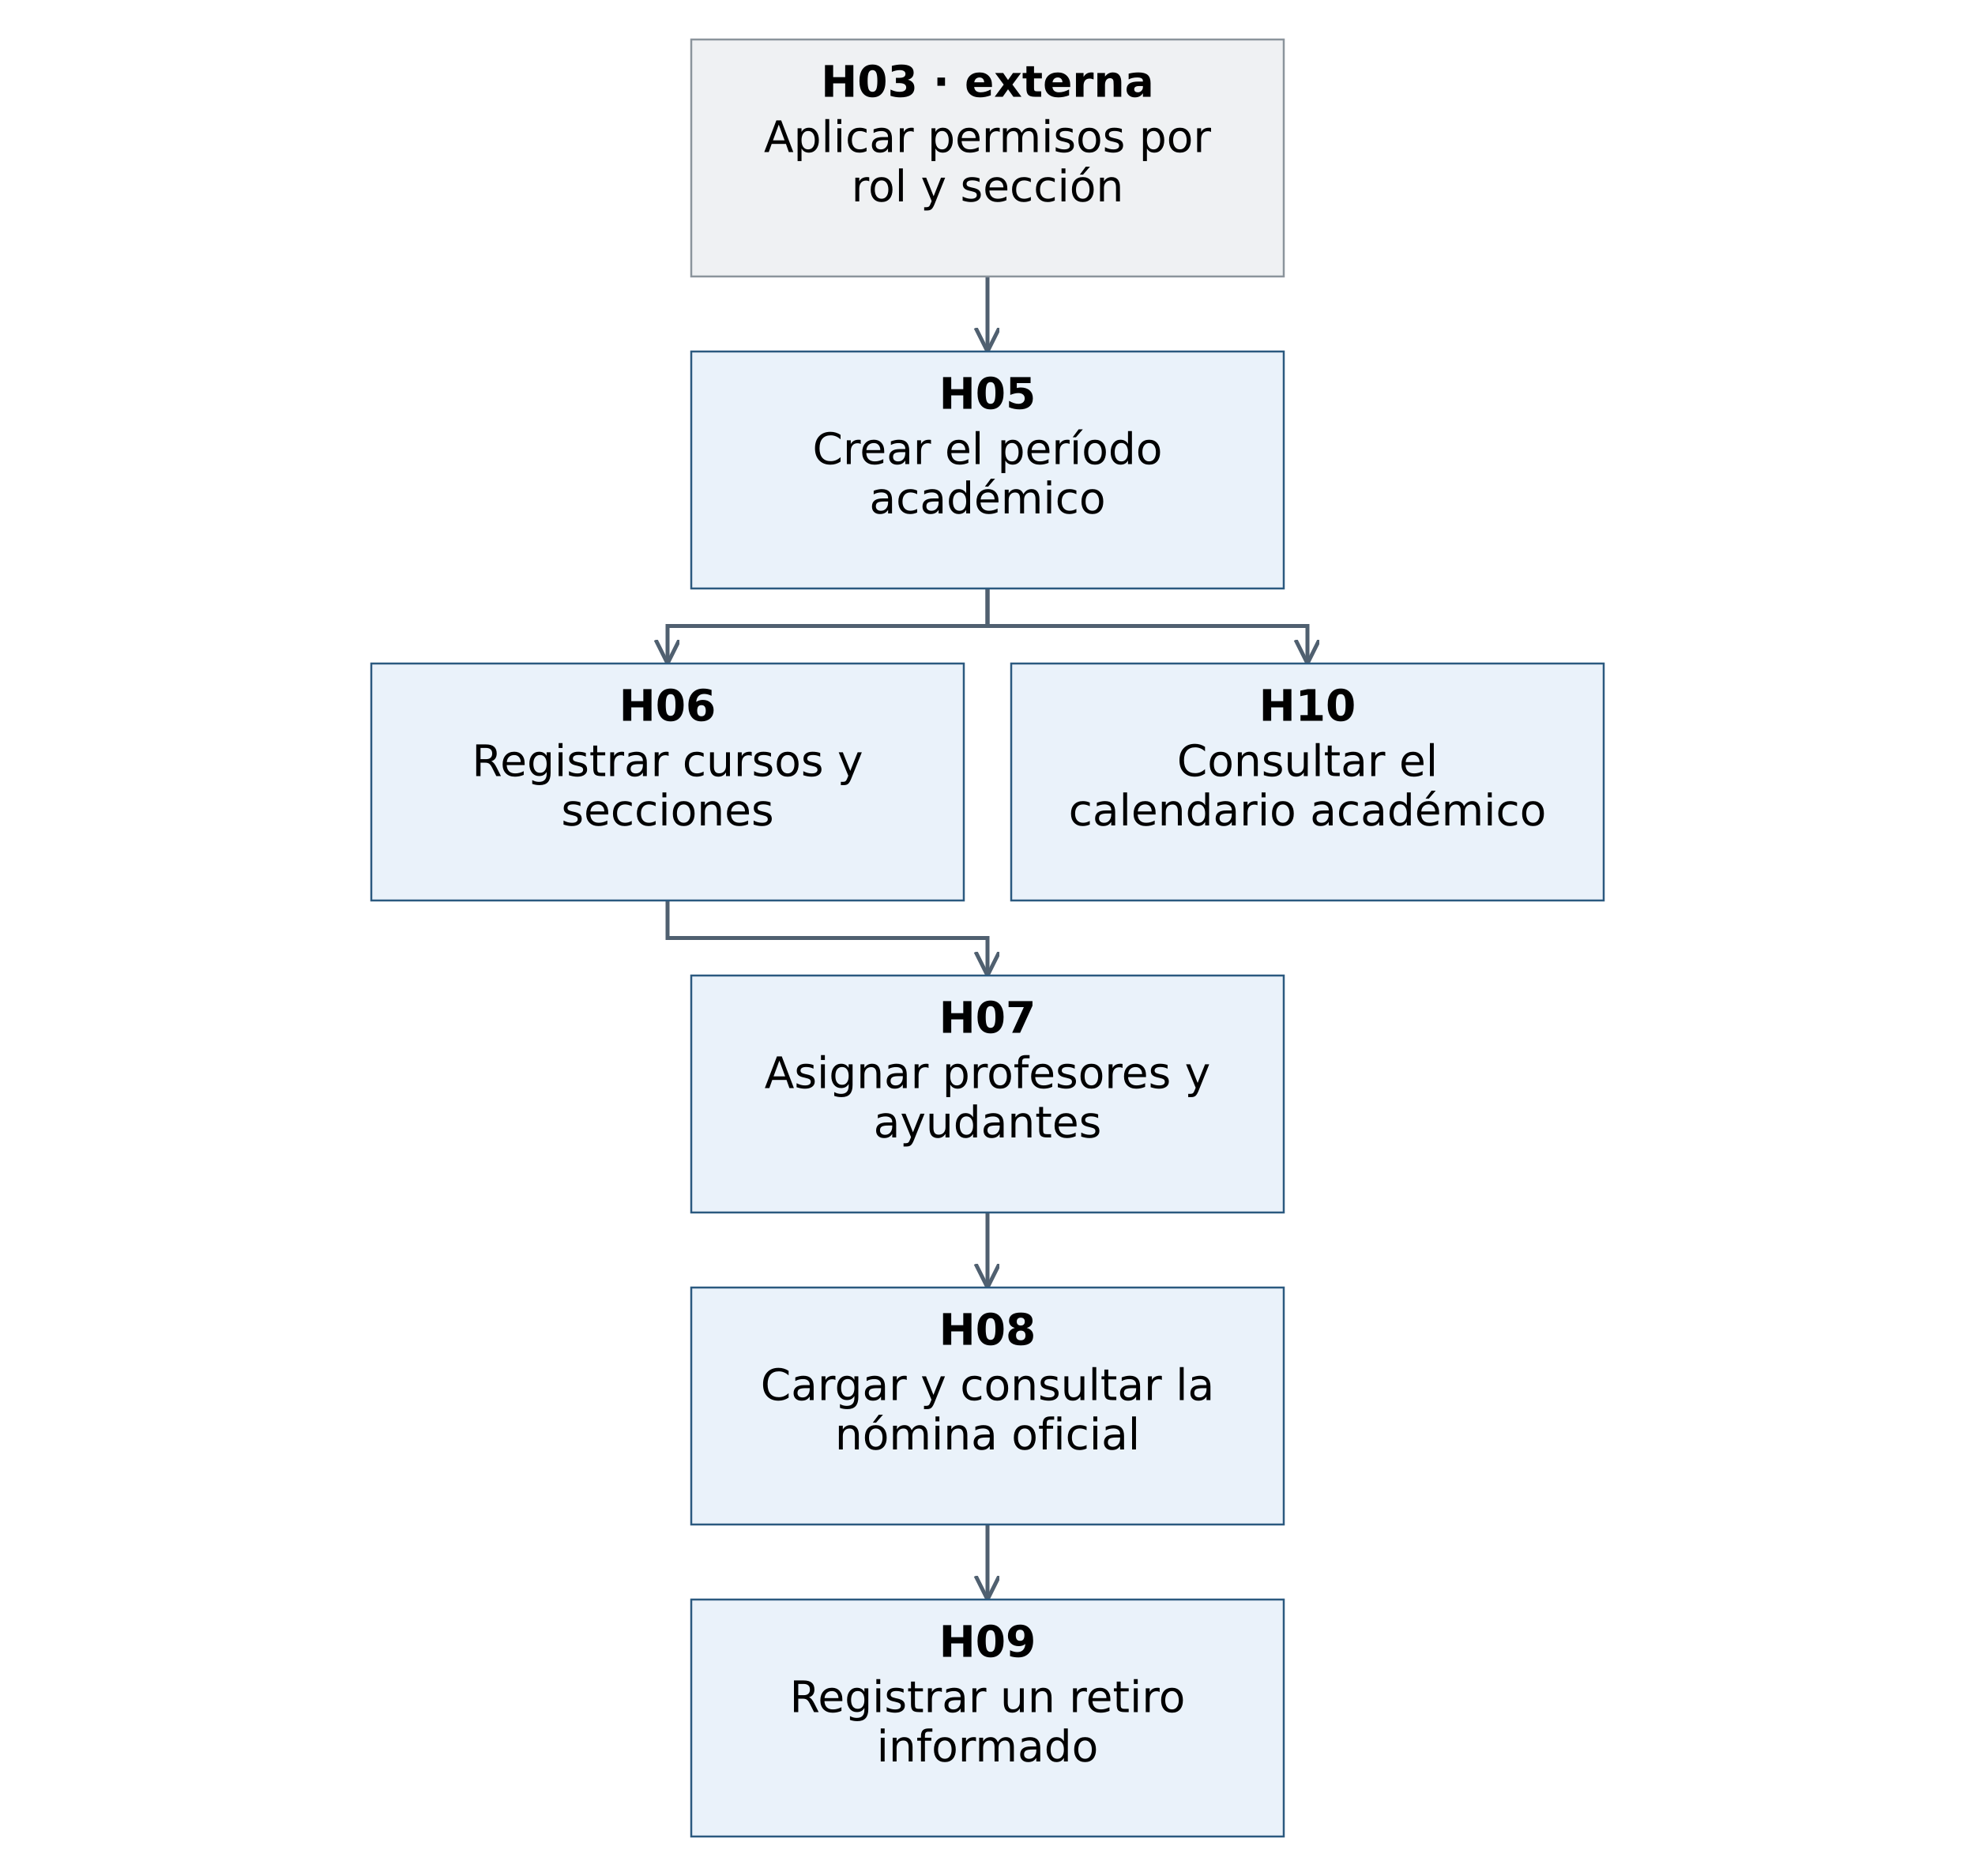
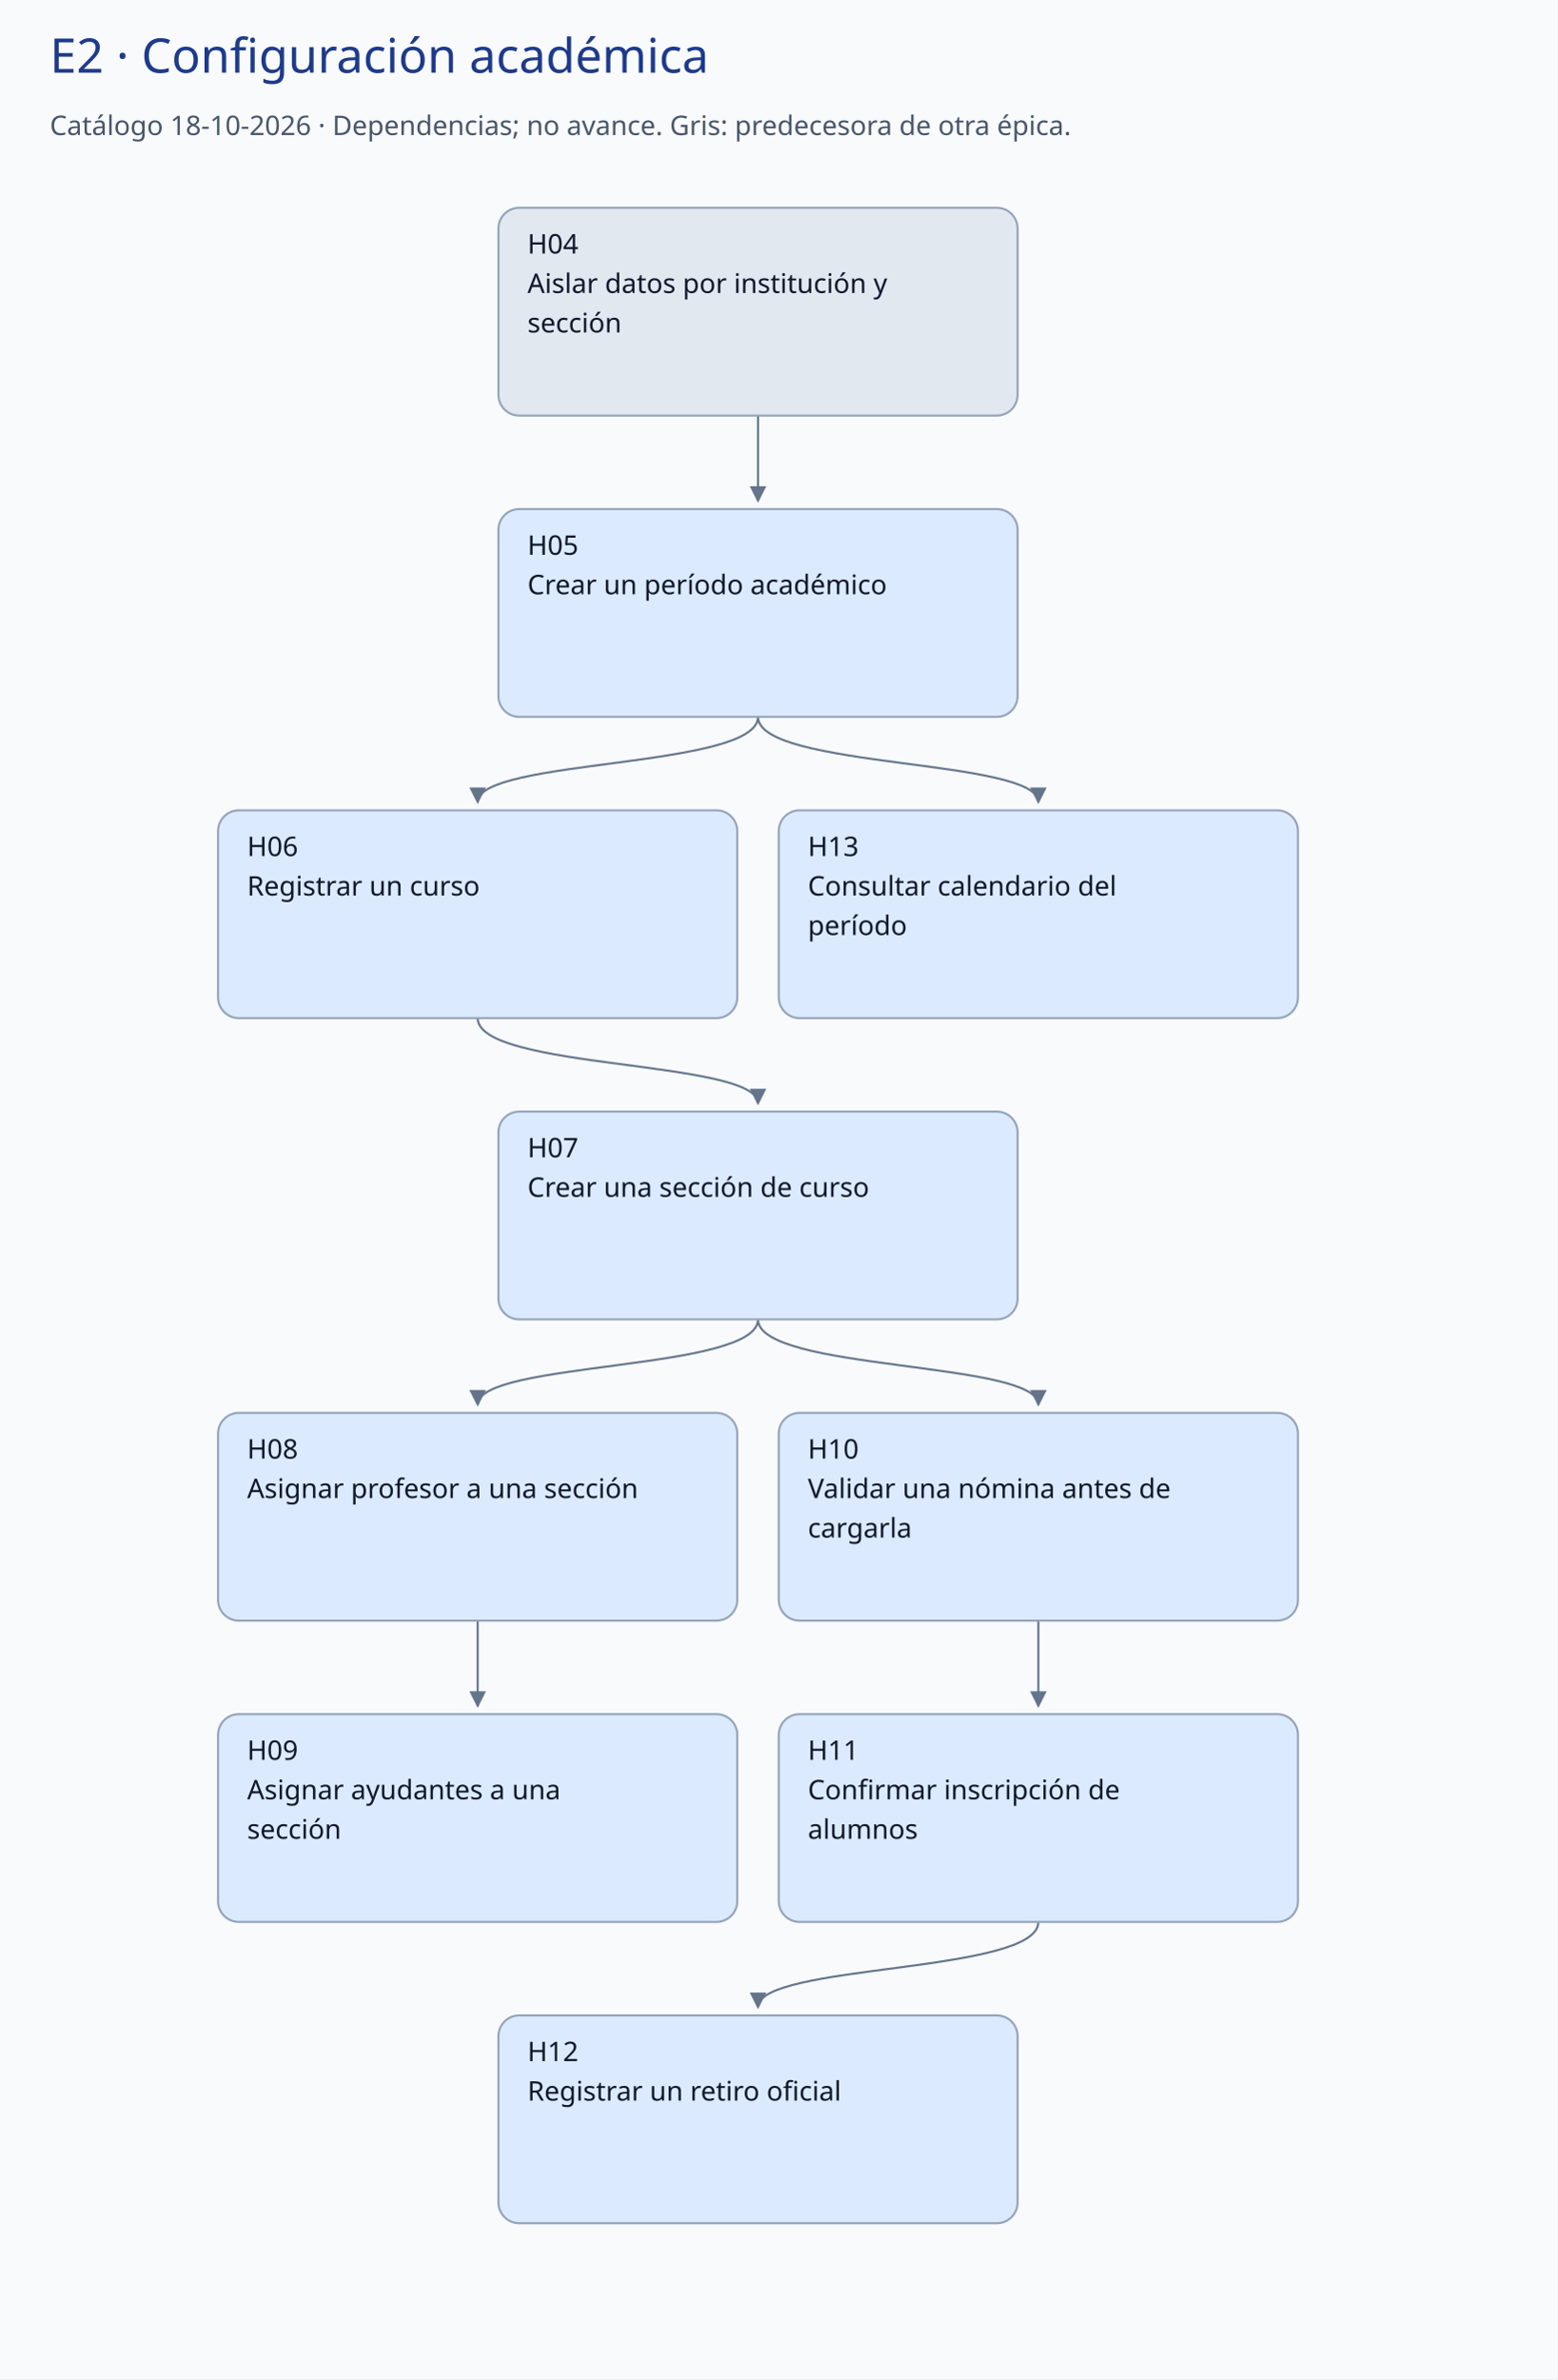
- <svg xmlns="http://www.w3.org/2000/svg" width="1000" height="950" viewBox="0 0 1000 950">
+ <svg xmlns="http://www.w3.org/2000/svg" width="750" height="1145" viewBox="0 0 750 1145">
  <defs>
-     <marker id="arr" markerWidth="8" markerHeight="8" refX="6" refY="3" orient="auto">
-       <path d="M0,0 L6,3 L0,6" fill="none" stroke="#506070" />
+     <marker id="flecha" markerWidth="8" markerHeight="8" refX="7" refY="4" orient="auto">
+       <path d="M0 0 L8 4 L0 8" fill="#64748b" />
    </marker>
  </defs>
-   <rect width="100%" height="100%" fill="white" />
-   <path d="M500.0,140 L500.0,159.0 L500.0,159.0 L500.0,178" fill="none" stroke="#506070" stroke-width="2" marker-end="url(#arr)" />
-   <path d="M500.0,298 L500.0,317.0 L338.0,317.0 L338.0,336" fill="none" stroke="#506070" stroke-width="2" marker-end="url(#arr)" />
-   <path d="M338.0,456 L338.0,475.0 L500.0,475.0 L500.0,494" fill="none" stroke="#506070" stroke-width="2" marker-end="url(#arr)" />
-   <path d="M500.0,614 L500.0,633.0 L500.0,633.0 L500.0,652" fill="none" stroke="#506070" stroke-width="2" marker-end="url(#arr)" />
-   <path d="M500.0,772 L500.0,791.0 L500.0,791.0 L500.0,810" fill="none" stroke="#506070" stroke-width="2" marker-end="url(#arr)" />
-   <path d="M500.0,298 L500.0,317.0 L662.0,317.0 L662.0,336" fill="none" stroke="#506070" stroke-width="2" marker-end="url(#arr)" />
-   <rect x="350.0" y="20" width="300" height="120" fill="#EFF1F3" stroke="#8B949C" />
-   <text x="500.0" y="49" text-anchor="middle" font-family="DejaVu Sans" font-size="22" font-weight="bold">H03 · externa</text>
-   <text x="500.0" y="77" text-anchor="middle" font-family="DejaVu Sans" font-size="22">Aplicar permisos por</text>
-   <text x="500.0" y="102" text-anchor="middle" font-family="DejaVu Sans" font-size="22">rol y sección</text>
-   <rect x="350.0" y="178" width="300" height="120" fill="#EAF2FA" stroke="#2B597F" />
-   <text x="500.0" y="207" text-anchor="middle" font-family="DejaVu Sans" font-size="22" font-weight="bold">H05</text>
-   <text x="500.0" y="235" text-anchor="middle" font-family="DejaVu Sans" font-size="22">Crear el período</text>
-   <text x="500.0" y="260" text-anchor="middle" font-family="DejaVu Sans" font-size="22">académico</text>
-   <rect x="188.0" y="336" width="300" height="120" fill="#EAF2FA" stroke="#2B597F" />
-   <text x="338.0" y="365" text-anchor="middle" font-family="DejaVu Sans" font-size="22" font-weight="bold">H06</text>
-   <text x="338.0" y="393" text-anchor="middle" font-family="DejaVu Sans" font-size="22">Registrar cursos y</text>
-   <text x="338.0" y="418" text-anchor="middle" font-family="DejaVu Sans" font-size="22">secciones</text>
-   <rect x="512.0" y="336" width="300" height="120" fill="#EAF2FA" stroke="#2B597F" />
-   <text x="662.0" y="365" text-anchor="middle" font-family="DejaVu Sans" font-size="22" font-weight="bold">H10</text>
-   <text x="662.0" y="393" text-anchor="middle" font-family="DejaVu Sans" font-size="22">Consultar el</text>
-   <text x="662.0" y="418" text-anchor="middle" font-family="DejaVu Sans" font-size="22">calendario académico</text>
-   <rect x="350.0" y="494" width="300" height="120" fill="#EAF2FA" stroke="#2B597F" />
-   <text x="500.0" y="523" text-anchor="middle" font-family="DejaVu Sans" font-size="22" font-weight="bold">H07</text>
-   <text x="500.0" y="551" text-anchor="middle" font-family="DejaVu Sans" font-size="22">Asignar profesores y</text>
-   <text x="500.0" y="576" text-anchor="middle" font-family="DejaVu Sans" font-size="22">ayudantes</text>
-   <rect x="350.0" y="652" width="300" height="120" fill="#EAF2FA" stroke="#2B597F" />
-   <text x="500.0" y="681" text-anchor="middle" font-family="DejaVu Sans" font-size="22" font-weight="bold">H08</text>
-   <text x="500.0" y="709" text-anchor="middle" font-family="DejaVu Sans" font-size="22">Cargar y consultar la</text>
-   <text x="500.0" y="734" text-anchor="middle" font-family="DejaVu Sans" font-size="22">nómina oficial</text>
-   <rect x="350.0" y="810" width="300" height="120" fill="#EAF2FA" stroke="#2B597F" />
-   <text x="500.0" y="839" text-anchor="middle" font-family="DejaVu Sans" font-size="22" font-weight="bold">H09</text>
-   <text x="500.0" y="867" text-anchor="middle" font-family="DejaVu Sans" font-size="22">Registrar un retiro</text>
-   <text x="500.0" y="892" text-anchor="middle" font-family="DejaVu Sans" font-size="22">informado</text>
+   <rect width="100%" height="100%" fill="#f8fafc" />
+   <text x="24" y="35" font-family="sans-serif" font-size="23" fill="#1e3a8a">E2 · Configuración académica</text>
+   <text x="24" y="65" font-family="sans-serif" font-size="13" fill="#475569">Catálogo 18-10-2026 · Dependencias; no avance. Gris: predecesora de otra épica.</text>
+   <path d="M365 200 C365 225,365 220,365 241" fill="none" stroke="#64748b" marker-end="url(#flecha)" />
+   <path d="M365 345 C365 370,230 365,230 386" fill="none" stroke="#64748b" marker-end="url(#flecha)" />
+   <path d="M230 490 C230 515,365 510,365 531" fill="none" stroke="#64748b" marker-end="url(#flecha)" />
+   <path d="M365 635 C365 660,230 655,230 676" fill="none" stroke="#64748b" marker-end="url(#flecha)" />
+   <path d="M230 780 C230 805,230 800,230 821" fill="none" stroke="#64748b" marker-end="url(#flecha)" />
+   <path d="M365 635 C365 660,500 655,500 676" fill="none" stroke="#64748b" marker-end="url(#flecha)" />
+   <path d="M500 780 C500 805,500 800,500 821" fill="none" stroke="#64748b" marker-end="url(#flecha)" />
+   <path d="M500 925 C500 950,365 945,365 966" fill="none" stroke="#64748b" marker-end="url(#flecha)" />
+   <path d="M365 345 C365 370,500 365,500 386" fill="none" stroke="#64748b" marker-end="url(#flecha)" />
+   <rect x="240" y="100" width="250" height="100" rx="10" fill="#e2e8f0" stroke="#94a3b8" />
+   <text x="254" y="122" font-family="sans-serif" font-size="13" fill="#0f172a">H04</text>
+   <text x="254" y="141" font-family="sans-serif" font-size="13" fill="#0f172a">Aislar datos por institución y</text>
+   <text x="254" y="160" font-family="sans-serif" font-size="13" fill="#0f172a">sección</text>
+   <rect x="240" y="245" width="250" height="100" rx="10" fill="#dbeafe" stroke="#94a3b8" />
+   <text x="254" y="267" font-family="sans-serif" font-size="13" fill="#0f172a">H05</text>
+   <text x="254" y="286" font-family="sans-serif" font-size="13" fill="#0f172a">Crear un período académico</text>
+   <rect x="105" y="390" width="250" height="100" rx="10" fill="#dbeafe" stroke="#94a3b8" />
+   <text x="119" y="412" font-family="sans-serif" font-size="13" fill="#0f172a">H06</text>
+   <text x="119" y="431" font-family="sans-serif" font-size="13" fill="#0f172a">Registrar un curso</text>
+   <rect x="240" y="535" width="250" height="100" rx="10" fill="#dbeafe" stroke="#94a3b8" />
+   <text x="254" y="557" font-family="sans-serif" font-size="13" fill="#0f172a">H07</text>
+   <text x="254" y="576" font-family="sans-serif" font-size="13" fill="#0f172a">Crear una sección de curso</text>
+   <rect x="105" y="680" width="250" height="100" rx="10" fill="#dbeafe" stroke="#94a3b8" />
+   <text x="119" y="702" font-family="sans-serif" font-size="13" fill="#0f172a">H08</text>
+   <text x="119" y="721" font-family="sans-serif" font-size="13" fill="#0f172a">Asignar profesor a una sección</text>
+   <rect x="105" y="825" width="250" height="100" rx="10" fill="#dbeafe" stroke="#94a3b8" />
+   <text x="119" y="847" font-family="sans-serif" font-size="13" fill="#0f172a">H09</text>
+   <text x="119" y="866" font-family="sans-serif" font-size="13" fill="#0f172a">Asignar ayudantes a una</text>
+   <text x="119" y="885" font-family="sans-serif" font-size="13" fill="#0f172a">sección</text>
+   <rect x="375" y="680" width="250" height="100" rx="10" fill="#dbeafe" stroke="#94a3b8" />
+   <text x="389" y="702" font-family="sans-serif" font-size="13" fill="#0f172a">H10</text>
+   <text x="389" y="721" font-family="sans-serif" font-size="13" fill="#0f172a">Validar una nómina antes de</text>
+   <text x="389" y="740" font-family="sans-serif" font-size="13" fill="#0f172a">cargarla</text>
+   <rect x="375" y="825" width="250" height="100" rx="10" fill="#dbeafe" stroke="#94a3b8" />
+   <text x="389" y="847" font-family="sans-serif" font-size="13" fill="#0f172a">H11</text>
+   <text x="389" y="866" font-family="sans-serif" font-size="13" fill="#0f172a">Confirmar inscripción de</text>
+   <text x="389" y="885" font-family="sans-serif" font-size="13" fill="#0f172a">alumnos</text>
+   <rect x="240" y="970" width="250" height="100" rx="10" fill="#dbeafe" stroke="#94a3b8" />
+   <text x="254" y="992" font-family="sans-serif" font-size="13" fill="#0f172a">H12</text>
+   <text x="254" y="1011" font-family="sans-serif" font-size="13" fill="#0f172a">Registrar un retiro oficial</text>
+   <rect x="375" y="390" width="250" height="100" rx="10" fill="#dbeafe" stroke="#94a3b8" />
+   <text x="389" y="412" font-family="sans-serif" font-size="13" fill="#0f172a">H13</text>
+   <text x="389" y="431" font-family="sans-serif" font-size="13" fill="#0f172a">Consultar calendario del</text>
+   <text x="389" y="450" font-family="sans-serif" font-size="13" fill="#0f172a">período</text>
</svg>
